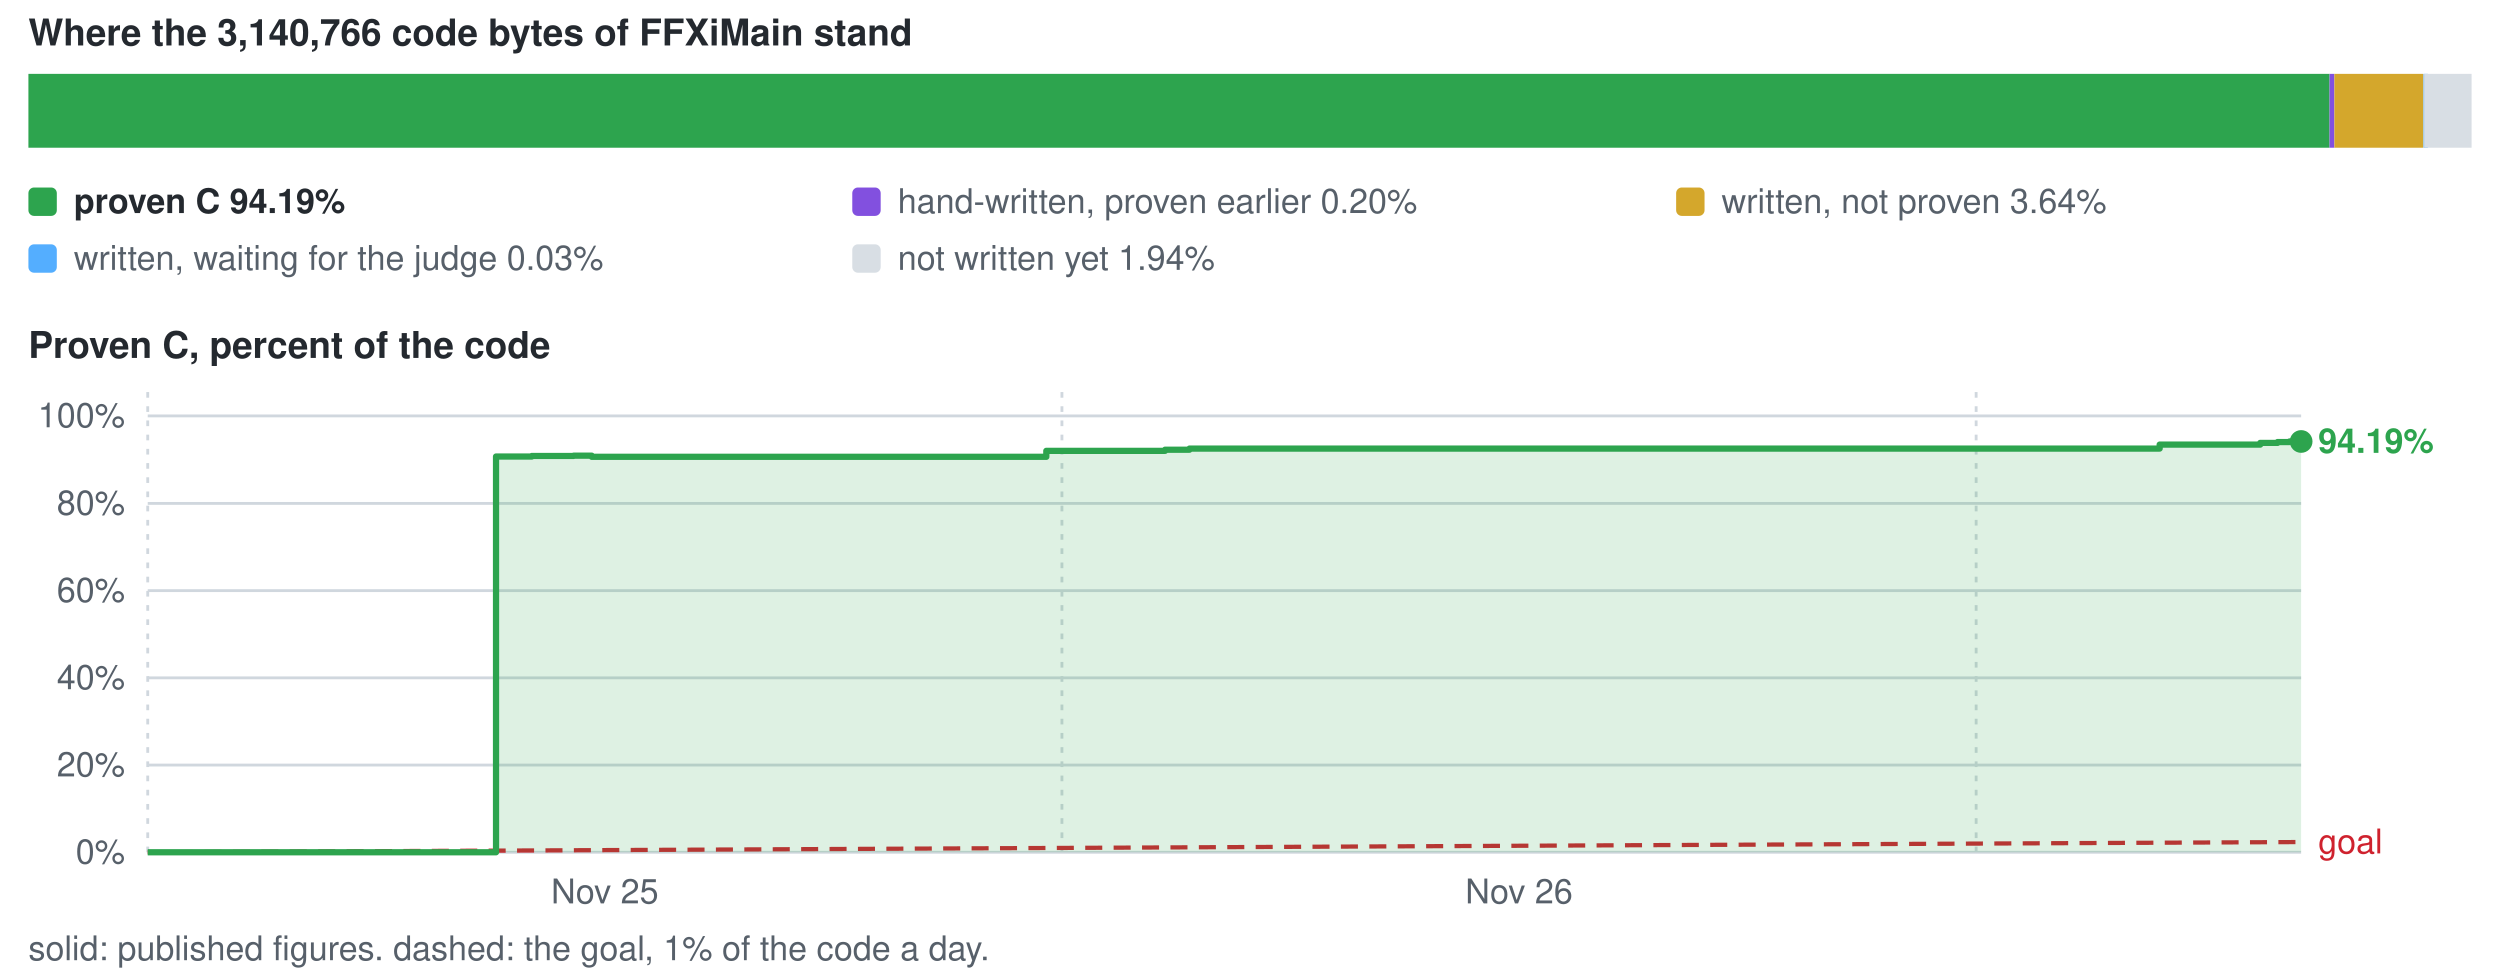
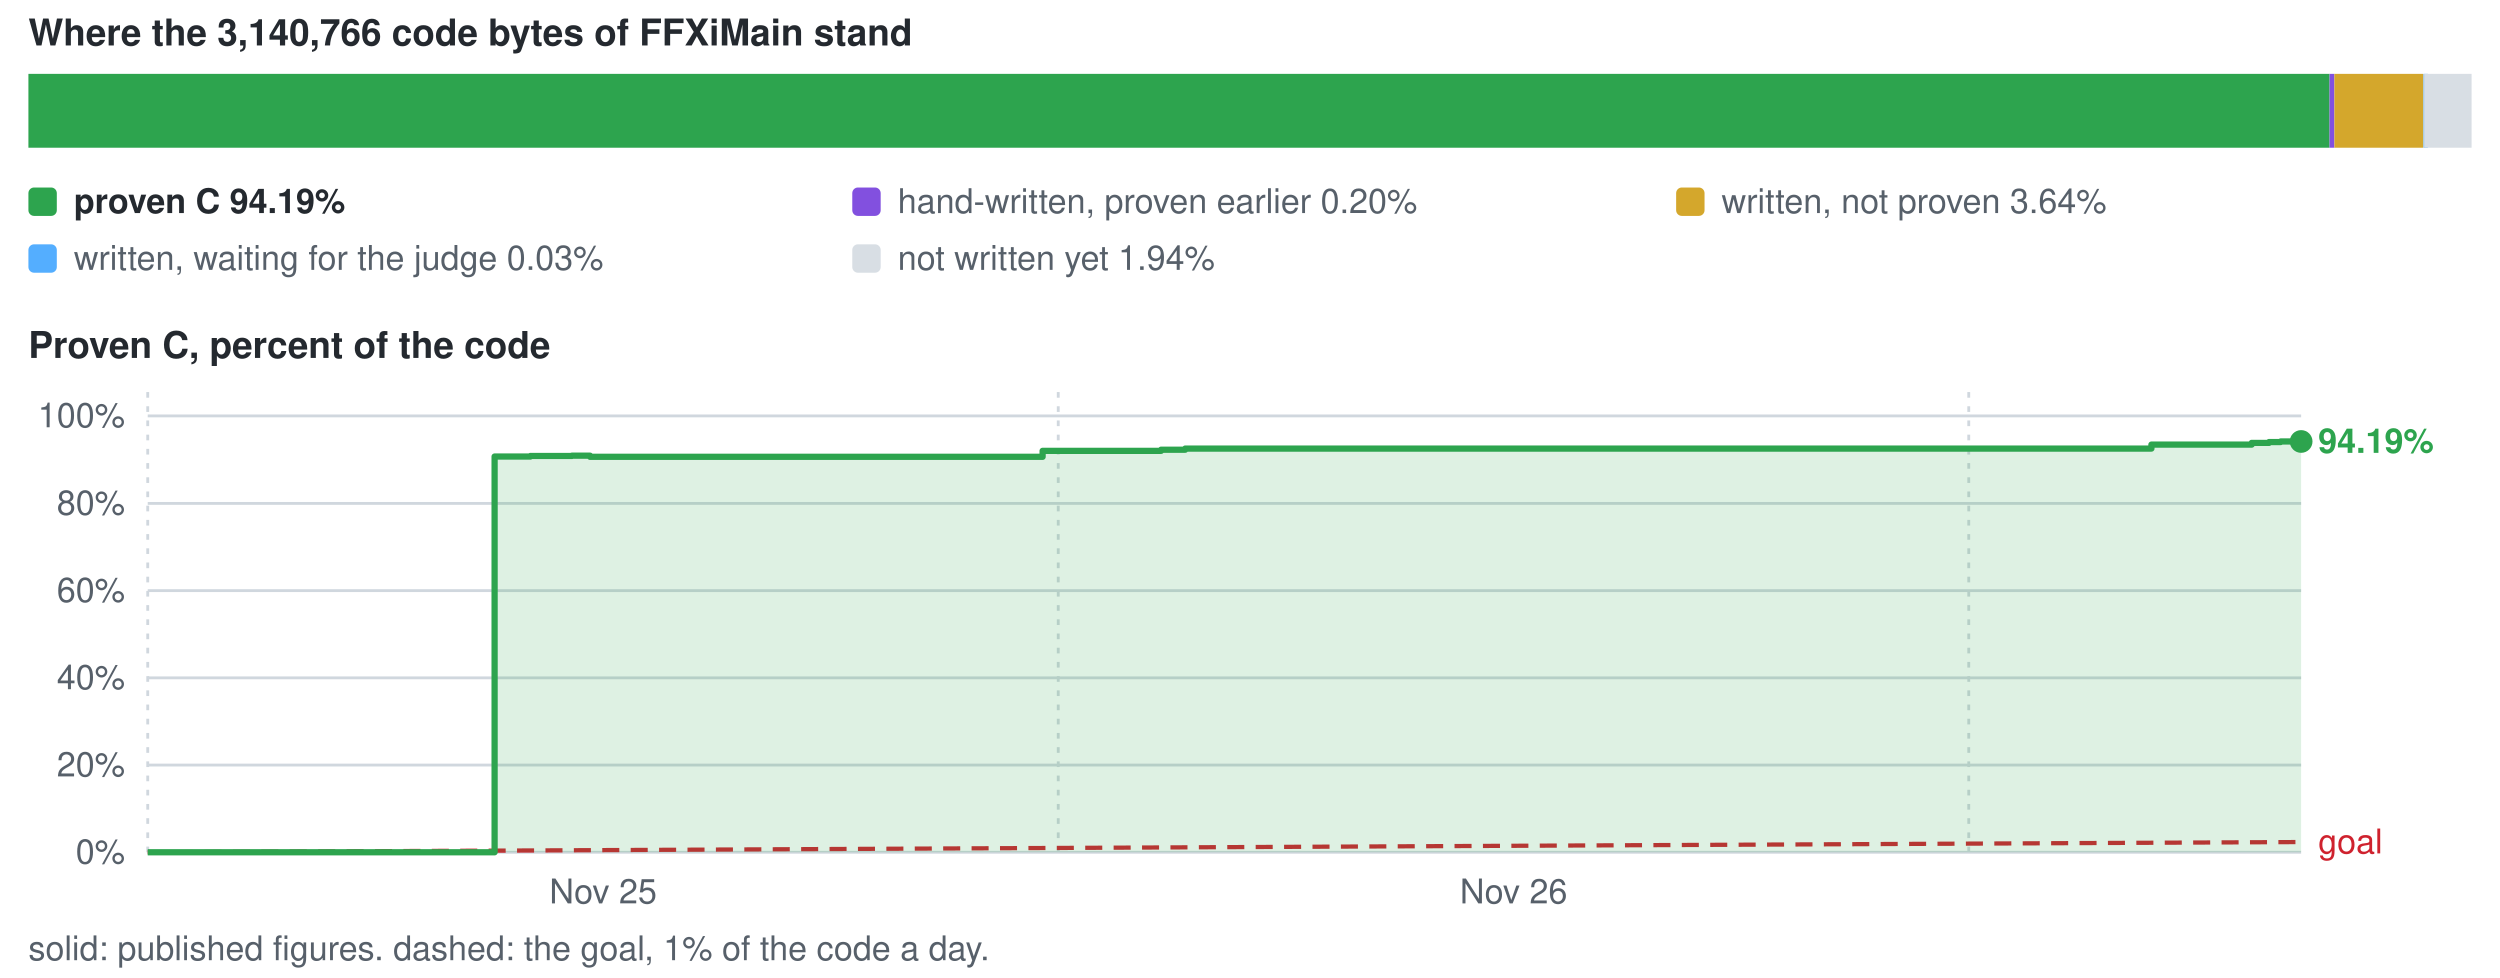
<svg xmlns="http://www.w3.org/2000/svg" viewBox="0 0 880 344" width="880" height="344" role="img" aria-label="conversion progress">
  <style>text{font-family:-apple-system,BlinkMacSystemFont,'Segoe UI',Helvetica,Arial,sans-serif;font-size:12px;fill:#57606a}.s{fill:#24292f;font-weight:600}.b{font-size:13px}</style>
  <text x="10" y="16" class="s b">Where the 3,140,766 code bytes of FFXiMain stand</text>
  <rect x="10.0" y="26" width="810.0" height="26" fill="#2da44e" />
  <rect x="820.0" y="26" width="1.7" height="26" fill="#8250df" />
  <rect x="821.7" y="26" width="31.3" height="26" fill="#d4a72c" />
  <rect x="853.1" y="26" width="1.5" height="26" fill="#54aeff" />
  <rect x="853.3" y="26" width="16.7" height="26" fill="#d8dee4" />
  <rect x="10" y="66" width="10" height="10" rx="2" fill="#2da44e" />
  <text x="26" y="75" class="s">proven C 94.19%</text>
  <rect x="300" y="66" width="10" height="10" rx="2" fill="#8250df" />
  <text x="316" y="75">hand-written, proven earlier 0.20%</text>
  <rect x="590" y="66" width="10" height="10" rx="2" fill="#d4a72c" />
  <text x="606" y="75">written, not proven 3.64%</text>
  <rect x="10" y="86" width="10" height="10" rx="2" fill="#54aeff" />
  <text x="26" y="95">written, waiting for the judge 0.03%</text>
  <rect x="300" y="86" width="10" height="10" rx="2" fill="#d8dee4" />
  <text x="316" y="95">not written yet 1.94%</text>
  <text x="10" y="126" class="s b">Proven C, percent of the code</text>
  <line x1="52" y1="300.0" x2="810" y2="300.0" stroke="#d0d7de" stroke-width="1" />
  <text x="44" y="304.0" text-anchor="end">0%</text>
  <line x1="52" y1="269.3" x2="810" y2="269.3" stroke="#d0d7de" stroke-width="1" />
  <text x="44" y="273.3" text-anchor="end">20%</text>
  <line x1="52" y1="238.6" x2="810" y2="238.6" stroke="#d0d7de" stroke-width="1" />
  <text x="44" y="242.6" text-anchor="end">40%</text>
  <line x1="52" y1="207.9" x2="810" y2="207.9" stroke="#d0d7de" stroke-width="1" />
  <text x="44" y="211.9" text-anchor="end">60%</text>
  <line x1="52" y1="177.2" x2="810" y2="177.2" stroke="#d0d7de" stroke-width="1" />
  <text x="44" y="181.2" text-anchor="end">80%</text>
  <line x1="52" y1="146.4" x2="810" y2="146.4" stroke="#d0d7de" stroke-width="1" />
  <text x="44" y="150.4" text-anchor="end">100%</text>
  <line x1="52.0" y1="138" x2="52.0" y2="300" stroke="#d0d7de" stroke-width="1" stroke-dasharray="2 3" />
-   <text x="212.9" y="318" text-anchor="middle">Nov 25</text>
-   <line x1="373.8" y1="138" x2="373.8" y2="300" stroke="#d0d7de" stroke-width="1" stroke-dasharray="2 3" />
-   <text x="534.7" y="318" text-anchor="middle">Nov 26</text>
-   <line x1="695.6" y1="138" x2="695.6" y2="300" stroke="#d0d7de" stroke-width="1" stroke-dasharray="2 3" />
+   <text x="212.3" y="318" text-anchor="middle">Nov 25</text>
+   <line x1="372.5" y1="138" x2="372.5" y2="300" stroke="#d0d7de" stroke-width="1" stroke-dasharray="2 3" />
+   <text x="532.8" y="318" text-anchor="middle">Nov 26</text>
+   <line x1="693.0" y1="138" x2="693.0" y2="300" stroke="#d0d7de" stroke-width="1" stroke-dasharray="2 3" />
  <line x1="52.0" y1="300.0" x2="810.0" y2="296.4" stroke="#cf222e" stroke-width="1.5" stroke-dasharray="6 4" />
  <text x="816.0" y="300.4" style="fill:#cf222e">goal</text>
-   <path d="M52.0 300.0 H174.6 V160.7 H187.2 V160.5 H192.7 V160.5 H195.2 V160.5 H201.9 V160.4 H205.7 V160.4 H208.3 V160.8 H368.3 V158.7 H410.1 V158.3 H418.7 V157.9 H421.3 V157.9 H423.5 V157.9 H427.2 V157.9 H439.3 V157.9 H464.7 V157.9 H760.2 V156.5 H795.6 V155.9 H801.7 V155.6 H805.9 V155.4 H807.5 V155.4 H808.6 V155.4 H809.5 V155.4 H810.0 V155.4 V300.0 H52.0 Z" fill="#2da44e" fill-opacity="0.16" />
-   <path d="M52.0 300.0 H174.6 V160.7 H187.2 V160.5 H192.7 V160.5 H195.2 V160.5 H201.9 V160.4 H205.7 V160.4 H208.3 V160.8 H368.3 V158.7 H410.1 V158.3 H418.7 V157.9 H421.3 V157.9 H423.5 V157.9 H427.2 V157.9 H439.3 V157.9 H464.7 V157.9 H760.2 V156.5 H795.6 V155.9 H801.7 V155.6 H805.9 V155.4 H807.5 V155.4 H808.6 V155.4 H809.5 V155.4 H810.0 V155.4" fill="none" stroke="#2da44e" stroke-width="2.2" stroke-linejoin="round" />
+   <path d="M52.0 300.0 H174.1 V160.7 H186.7 V160.5 H192.1 V160.5 H194.7 V160.5 H201.3 V160.4 H205.0 V160.4 H207.7 V160.8 H367.0 V158.7 H408.7 V158.3 H417.2 V157.9 H419.8 V157.9 H422.0 V157.9 H425.7 V157.9 H437.7 V157.9 H463.0 V157.9 H757.3 V156.5 H792.6 V155.9 H798.7 V155.6 H802.8 V155.4 H804.5 V155.4 H805.6 V155.4 H806.4 V155.4 H807.0 V155.4 H810.0 V155.4 V300.0 H52.0 Z" fill="#2da44e" fill-opacity="0.16" />
+   <path d="M52.0 300.0 H174.1 V160.7 H186.7 V160.5 H192.1 V160.5 H194.7 V160.5 H201.3 V160.4 H205.0 V160.4 H207.7 V160.8 H367.0 V158.7 H408.7 V158.3 H417.2 V157.9 H419.8 V157.9 H422.0 V157.9 H425.7 V157.9 H437.7 V157.9 H463.0 V157.9 H757.3 V156.5 H792.6 V155.9 H798.7 V155.6 H802.8 V155.4 H804.5 V155.4 H805.6 V155.4 H806.4 V155.4 H807.0 V155.4 H810.0 V155.4" fill="none" stroke="#2da44e" stroke-width="2.2" stroke-linejoin="round" />
  <circle cx="810.0" cy="155.4" r="4" fill="#2da44e" />
  <text x="816.0" y="159.4" class="s" style="fill:#2da44e">94.19%</text>
  <text x="10" y="338">solid: published figures. dashed: the goal, 1% of the code a day.</text>
</svg>
